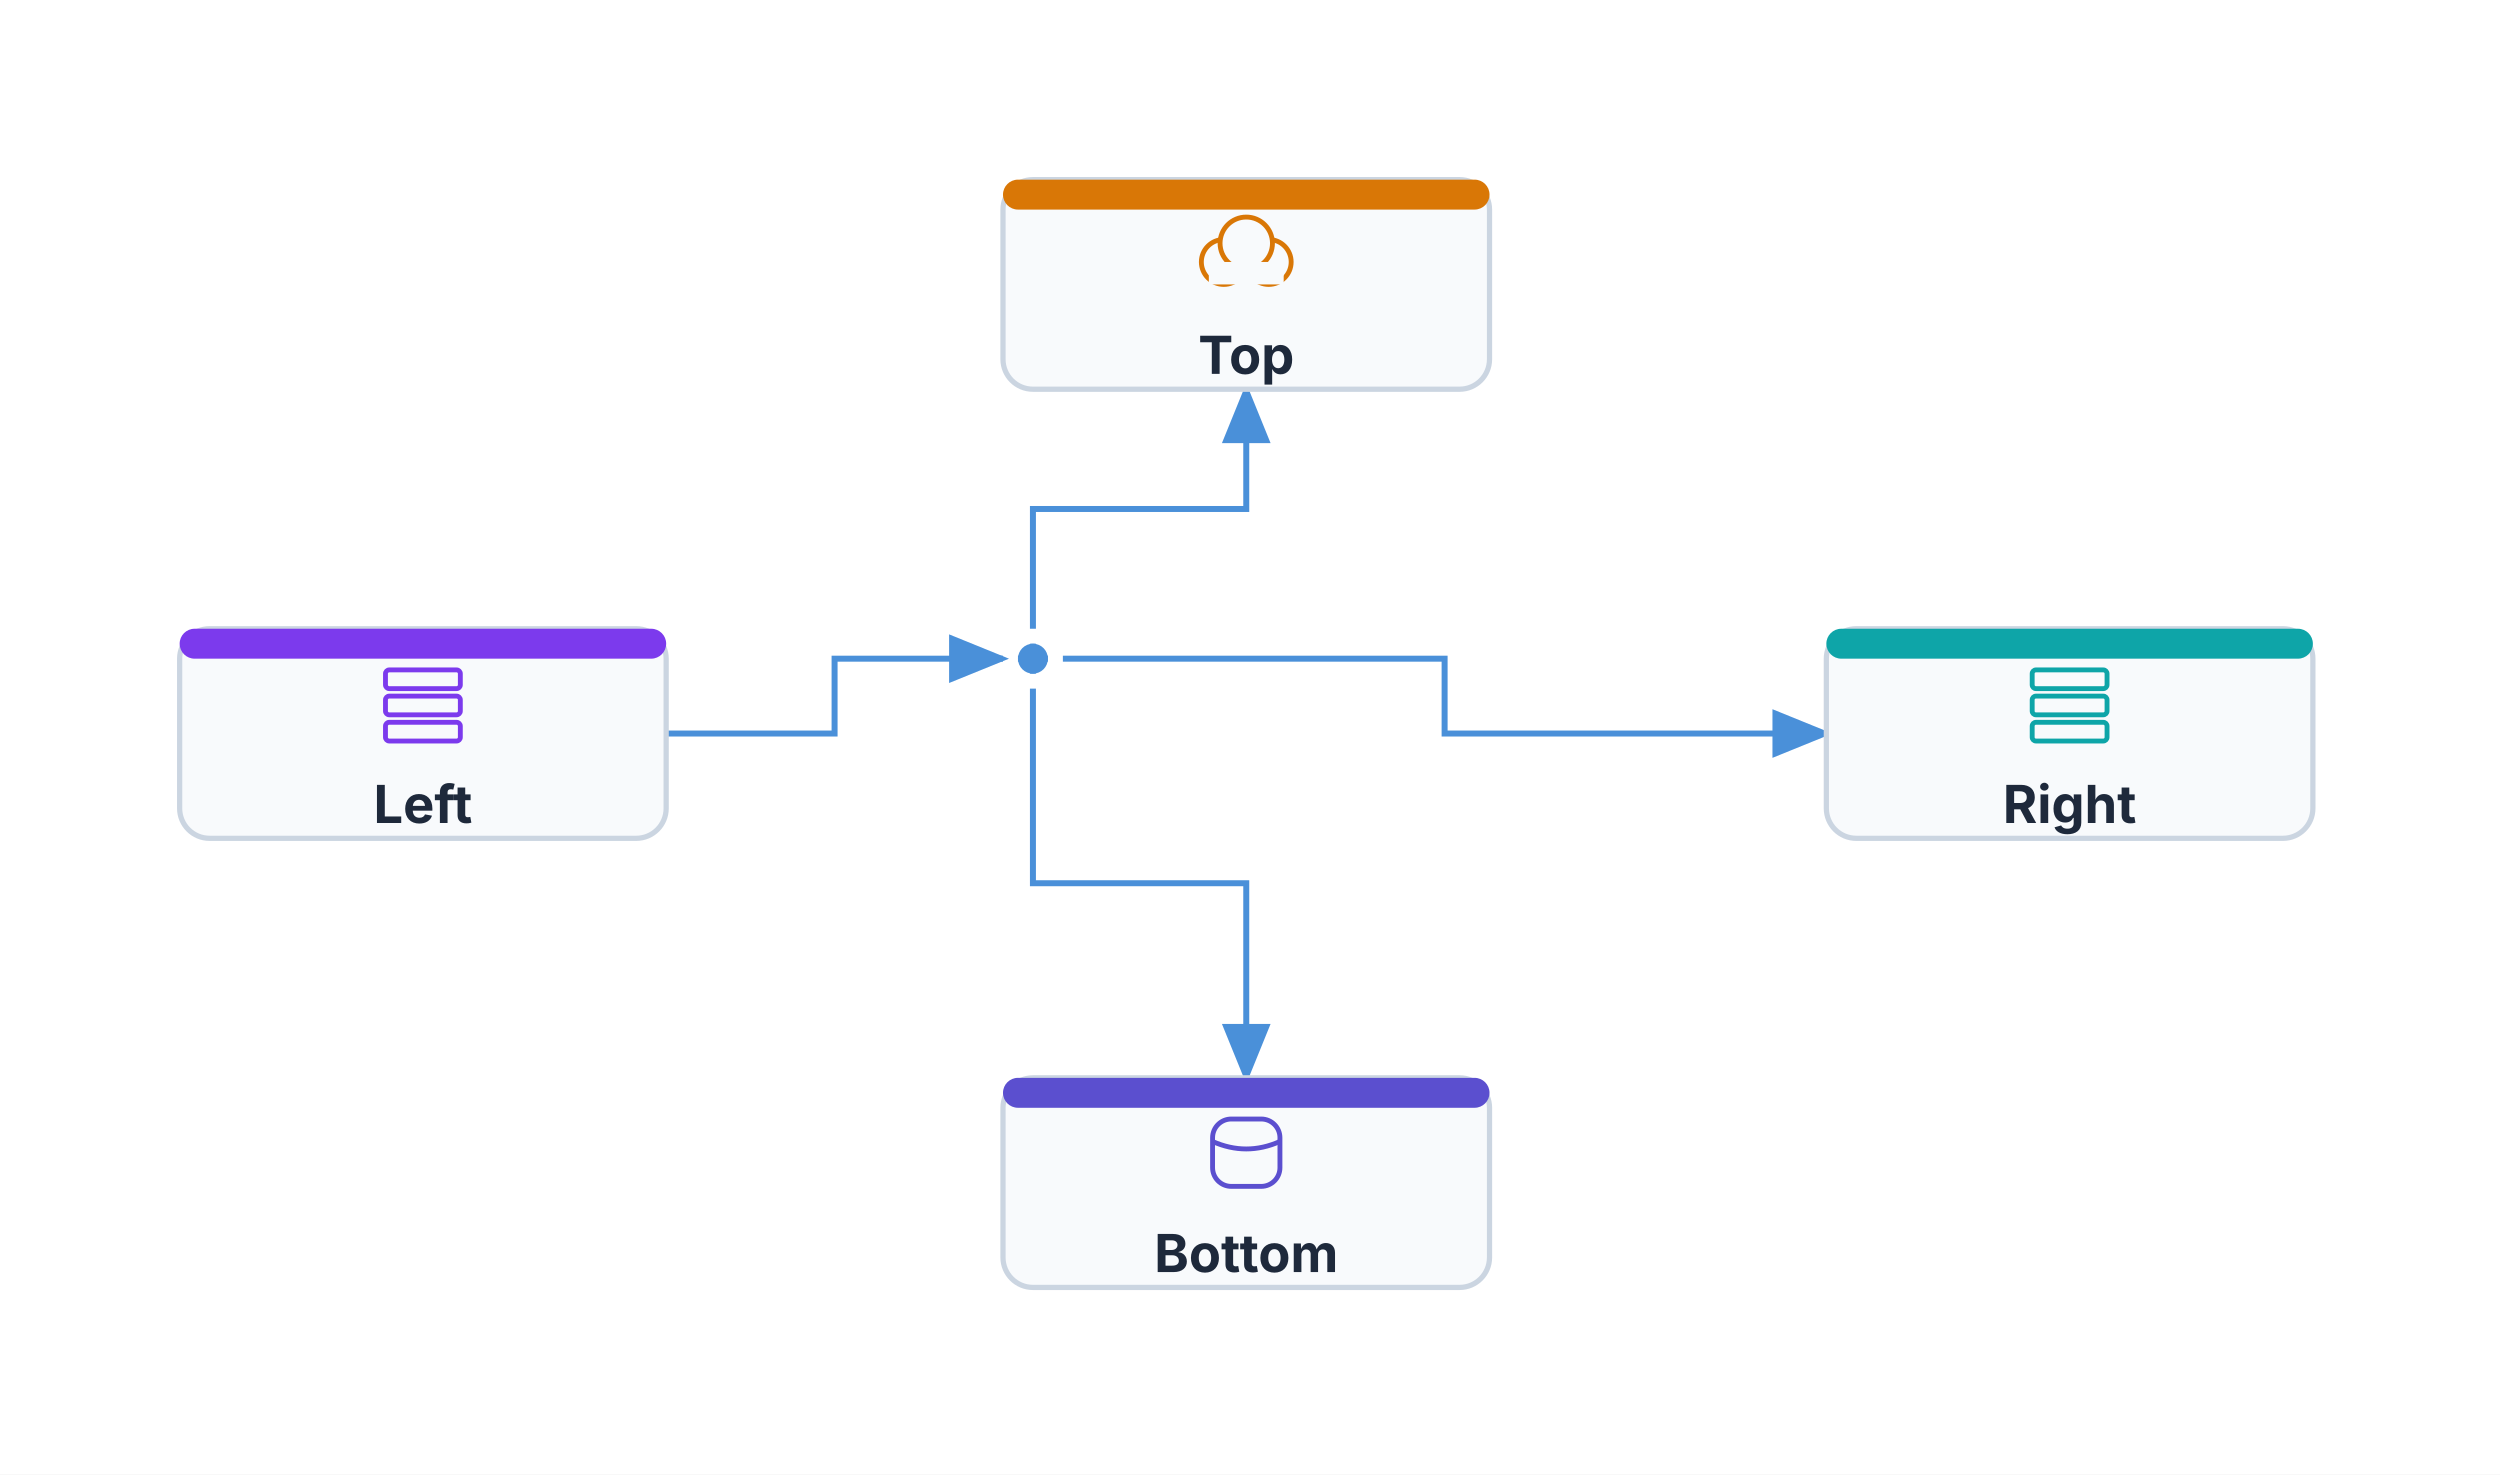
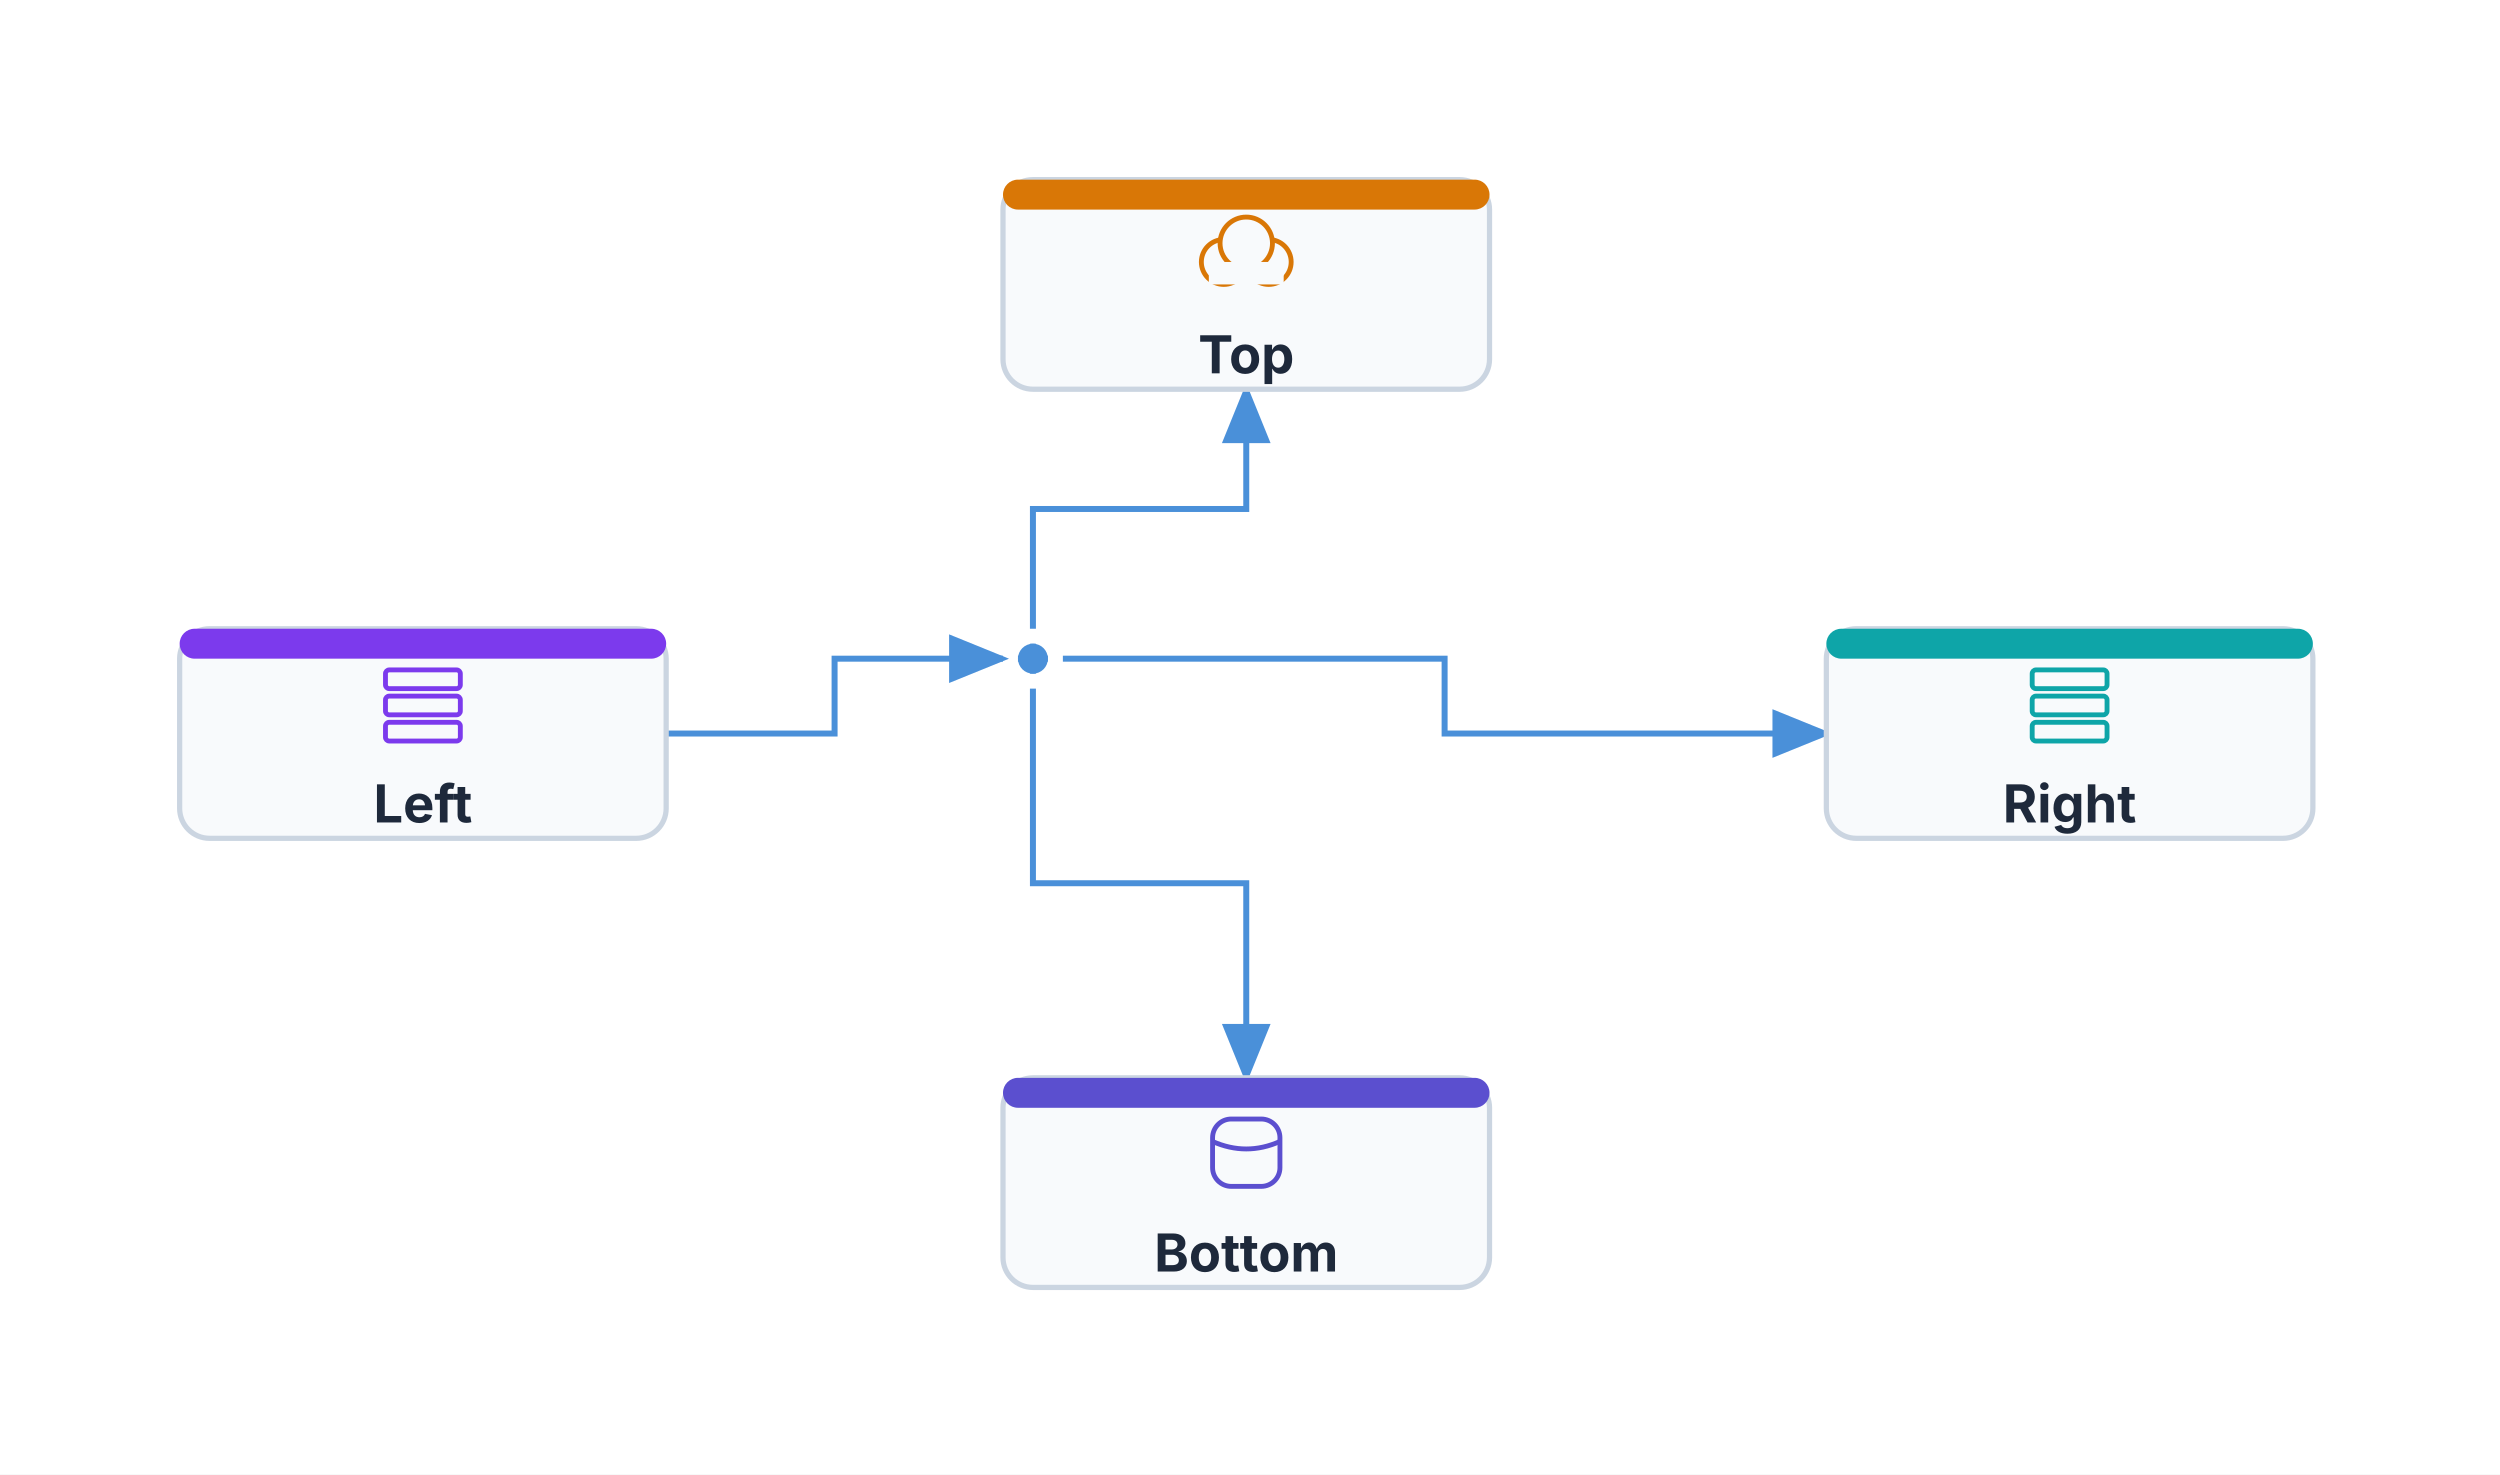
<svg xmlns="http://www.w3.org/2000/svg" viewBox="-24 -24 668 394" width="668" height="394">
  <defs>
    <marker id="arch-arrow-end" markerUnits="userSpaceOnUse" markerWidth="16" markerHeight="13" refX="14.4" refY="6.5" orient="auto">
      <polygon points="0 0, 16 6.5, 0 13" fill="#4A90D9" />
    </marker>
    <marker id="arch-arrow-start" markerUnits="userSpaceOnUse" markerWidth="16" markerHeight="13" refX="1.6" refY="6.5" orient="auto-start-reverse">
      <polygon points="0 0, 16 6.5, 0 13" fill="#4A90D9" />
    </marker>
  </defs>
  <rect x="-24" y="-24" width="668" height="394" fill="#FFFFFF" />
  <path d="M 154 172 L 199 172 L 199 152 L 244 152" stroke="#4A90D9" stroke-width="1.6" fill="none" marker-end="url(#arch-arrow-end)" />
  <path d="M 260 152 L 362 152 L 362 172 L 464 172" stroke="#4A90D9" stroke-width="1.6" fill="none" marker-end="url(#arch-arrow-end)" />
  <path d="M 252 144 L 252 112 L 309 112 L 309 80" stroke="#4A90D9" stroke-width="1.6" fill="none" marker-end="url(#arch-arrow-end)" />
  <path d="M 252 160 L 252 212 L 309 212 L 309 264" stroke="#4A90D9" stroke-width="1.6" fill="none" marker-end="url(#arch-arrow-end)" />
  <rect x="24" y="144" width="130" height="56" fill="#F8FAFC" stroke="#CBD5E1" stroke-width="1.4" rx="8" />
  <rect x="24" y="144" width="130" height="8" fill="#7C3AED" stroke="#7C3AED" stroke-width="0" rx="4" />
  <rect x="79" y="155" width="20" height="5" fill="#F8FAFC" stroke="#7C3AED" stroke-width="1.3" rx="1" />
  <rect x="79" y="162" width="20" height="5" fill="#F8FAFC" stroke="#7C3AED" stroke-width="1.3" rx="1" />
  <rect x="79" y="169" width="20" height="5" fill="#F8FAFC" stroke="#7C3AED" stroke-width="1.3" rx="1" />
-   <text x="89" y="195.9" font-size="14" font-family="Inter, system-ui, -apple-system, sans-serif" fill="#1E293B" text-anchor="middle" font-weight="bold">Left</text>
+   <text x="89" y="195.76" font-size="14" font-family="Inter, system-ui, -apple-system, sans-serif" fill="#1E293B" text-anchor="middle" font-weight="bold">Left</text>
  <rect x="464" y="144" width="130" height="56" fill="#F8FAFC" stroke="#CBD5E1" stroke-width="1.4" rx="8" />
  <rect x="464" y="144" width="130" height="8" fill="#0EA5A8" stroke="#0EA5A8" stroke-width="0" rx="4" />
  <rect x="519" y="155" width="20" height="5" fill="#F8FAFC" stroke="#0EA5A8" stroke-width="1.3" rx="1" />
  <rect x="519" y="162" width="20" height="5" fill="#F8FAFC" stroke="#0EA5A8" stroke-width="1.3" rx="1" />
  <rect x="519" y="169" width="20" height="5" fill="#F8FAFC" stroke="#0EA5A8" stroke-width="1.3" rx="1" />
-   <text x="529" y="195.9" font-size="14" font-family="Inter, system-ui, -apple-system, sans-serif" fill="#1E293B" text-anchor="middle" font-weight="bold">Right</text>
+   <text x="529" y="195.76" font-size="14" font-family="Inter, system-ui, -apple-system, sans-serif" fill="#1E293B" text-anchor="middle" font-weight="bold">Right</text>
  <rect x="244" y="24" width="130" height="56" fill="#F8FAFC" stroke="#CBD5E1" stroke-width="1.4" rx="8" />
  <rect x="244" y="24" width="130" height="8" fill="#D97706" stroke="#D97706" stroke-width="0" rx="4" />
  <circle cx="303" cy="46" r="6" fill="#F8FAFC" stroke="#D97706" stroke-width="1.3" />
  <circle cx="315" cy="46" r="6" fill="#F8FAFC" stroke="#D97706" stroke-width="1.3" />
  <circle cx="309" cy="41" r="7" fill="#F8FAFC" stroke="#D97706" stroke-width="1.3" />
  <rect x="299" y="46" width="20" height="6" fill="#F8FAFC" stroke="#F8FAFC" stroke-width="0" />
-   <text x="309" y="75.9" font-size="14" font-family="Inter, system-ui, -apple-system, sans-serif" fill="#1E293B" text-anchor="middle" font-weight="bold">Top</text>
+   <text x="309" y="75.76" font-size="14" font-family="Inter, system-ui, -apple-system, sans-serif" fill="#1E293B" text-anchor="middle" font-weight="bold">Top</text>
  <rect x="244" y="264" width="130" height="56" fill="#F8FAFC" stroke="#CBD5E1" stroke-width="1.4" rx="8" />
  <rect x="244" y="264" width="130" height="8" fill="#5B4FCF" stroke="#5B4FCF" stroke-width="0" rx="4" />
  <rect x="300" y="275" width="18" height="18" fill="#F8FAFC" stroke="#5B4FCF" stroke-width="1.3" rx="5" />
  <path d="M 300 281 Q 309 285, 318 281" stroke="#5B4FCF" stroke-width="1.3" fill="none" />
-   <text x="309" y="315.9" font-size="14" font-family="Inter, system-ui, -apple-system, sans-serif" fill="#1E293B" text-anchor="middle" font-weight="bold">Bottom</text>
+   <text x="309" y="315.76" font-size="14" font-family="Inter, system-ui, -apple-system, sans-serif" fill="#1E293B" text-anchor="middle" font-weight="bold">Bottom</text>
  <circle cx="252" cy="152" r="4" fill="#4A90D9" stroke="#4A90D9" stroke-width="0" />
  <path d="M 248 152 L 256 152 M 252 148 L 252 156" stroke="#4A90D9" stroke-width="1.6" fill="none" />
</svg>
